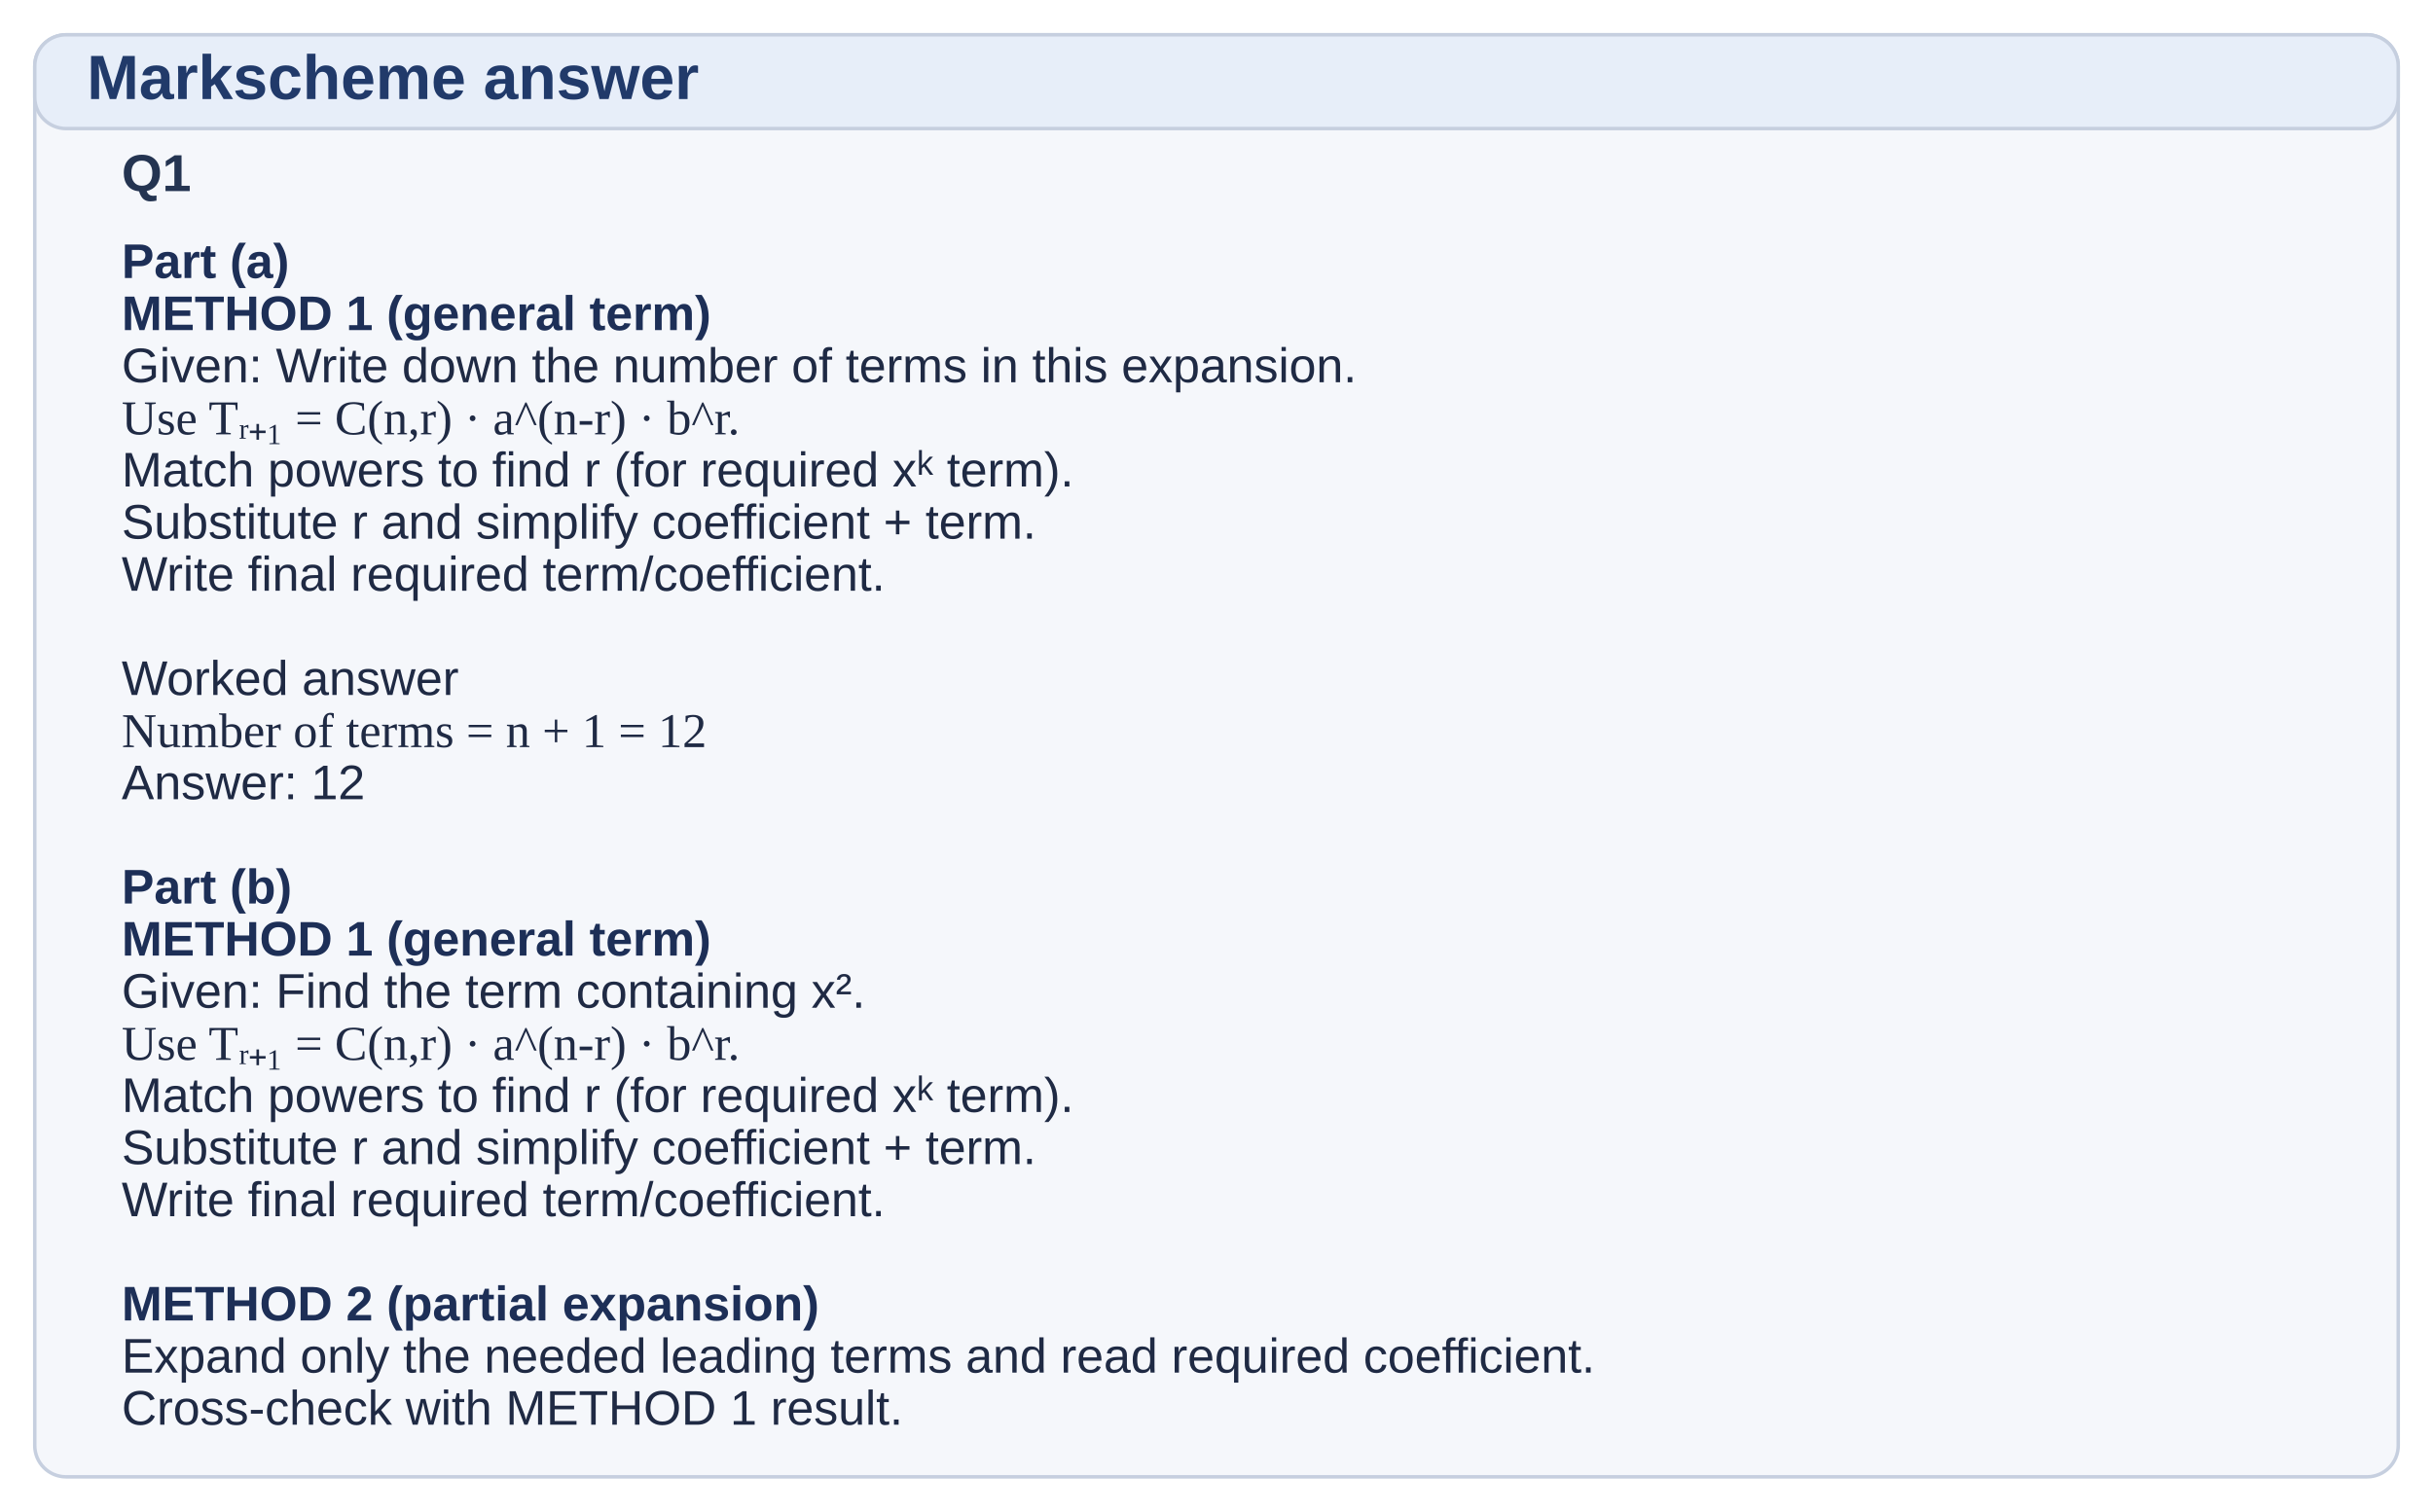
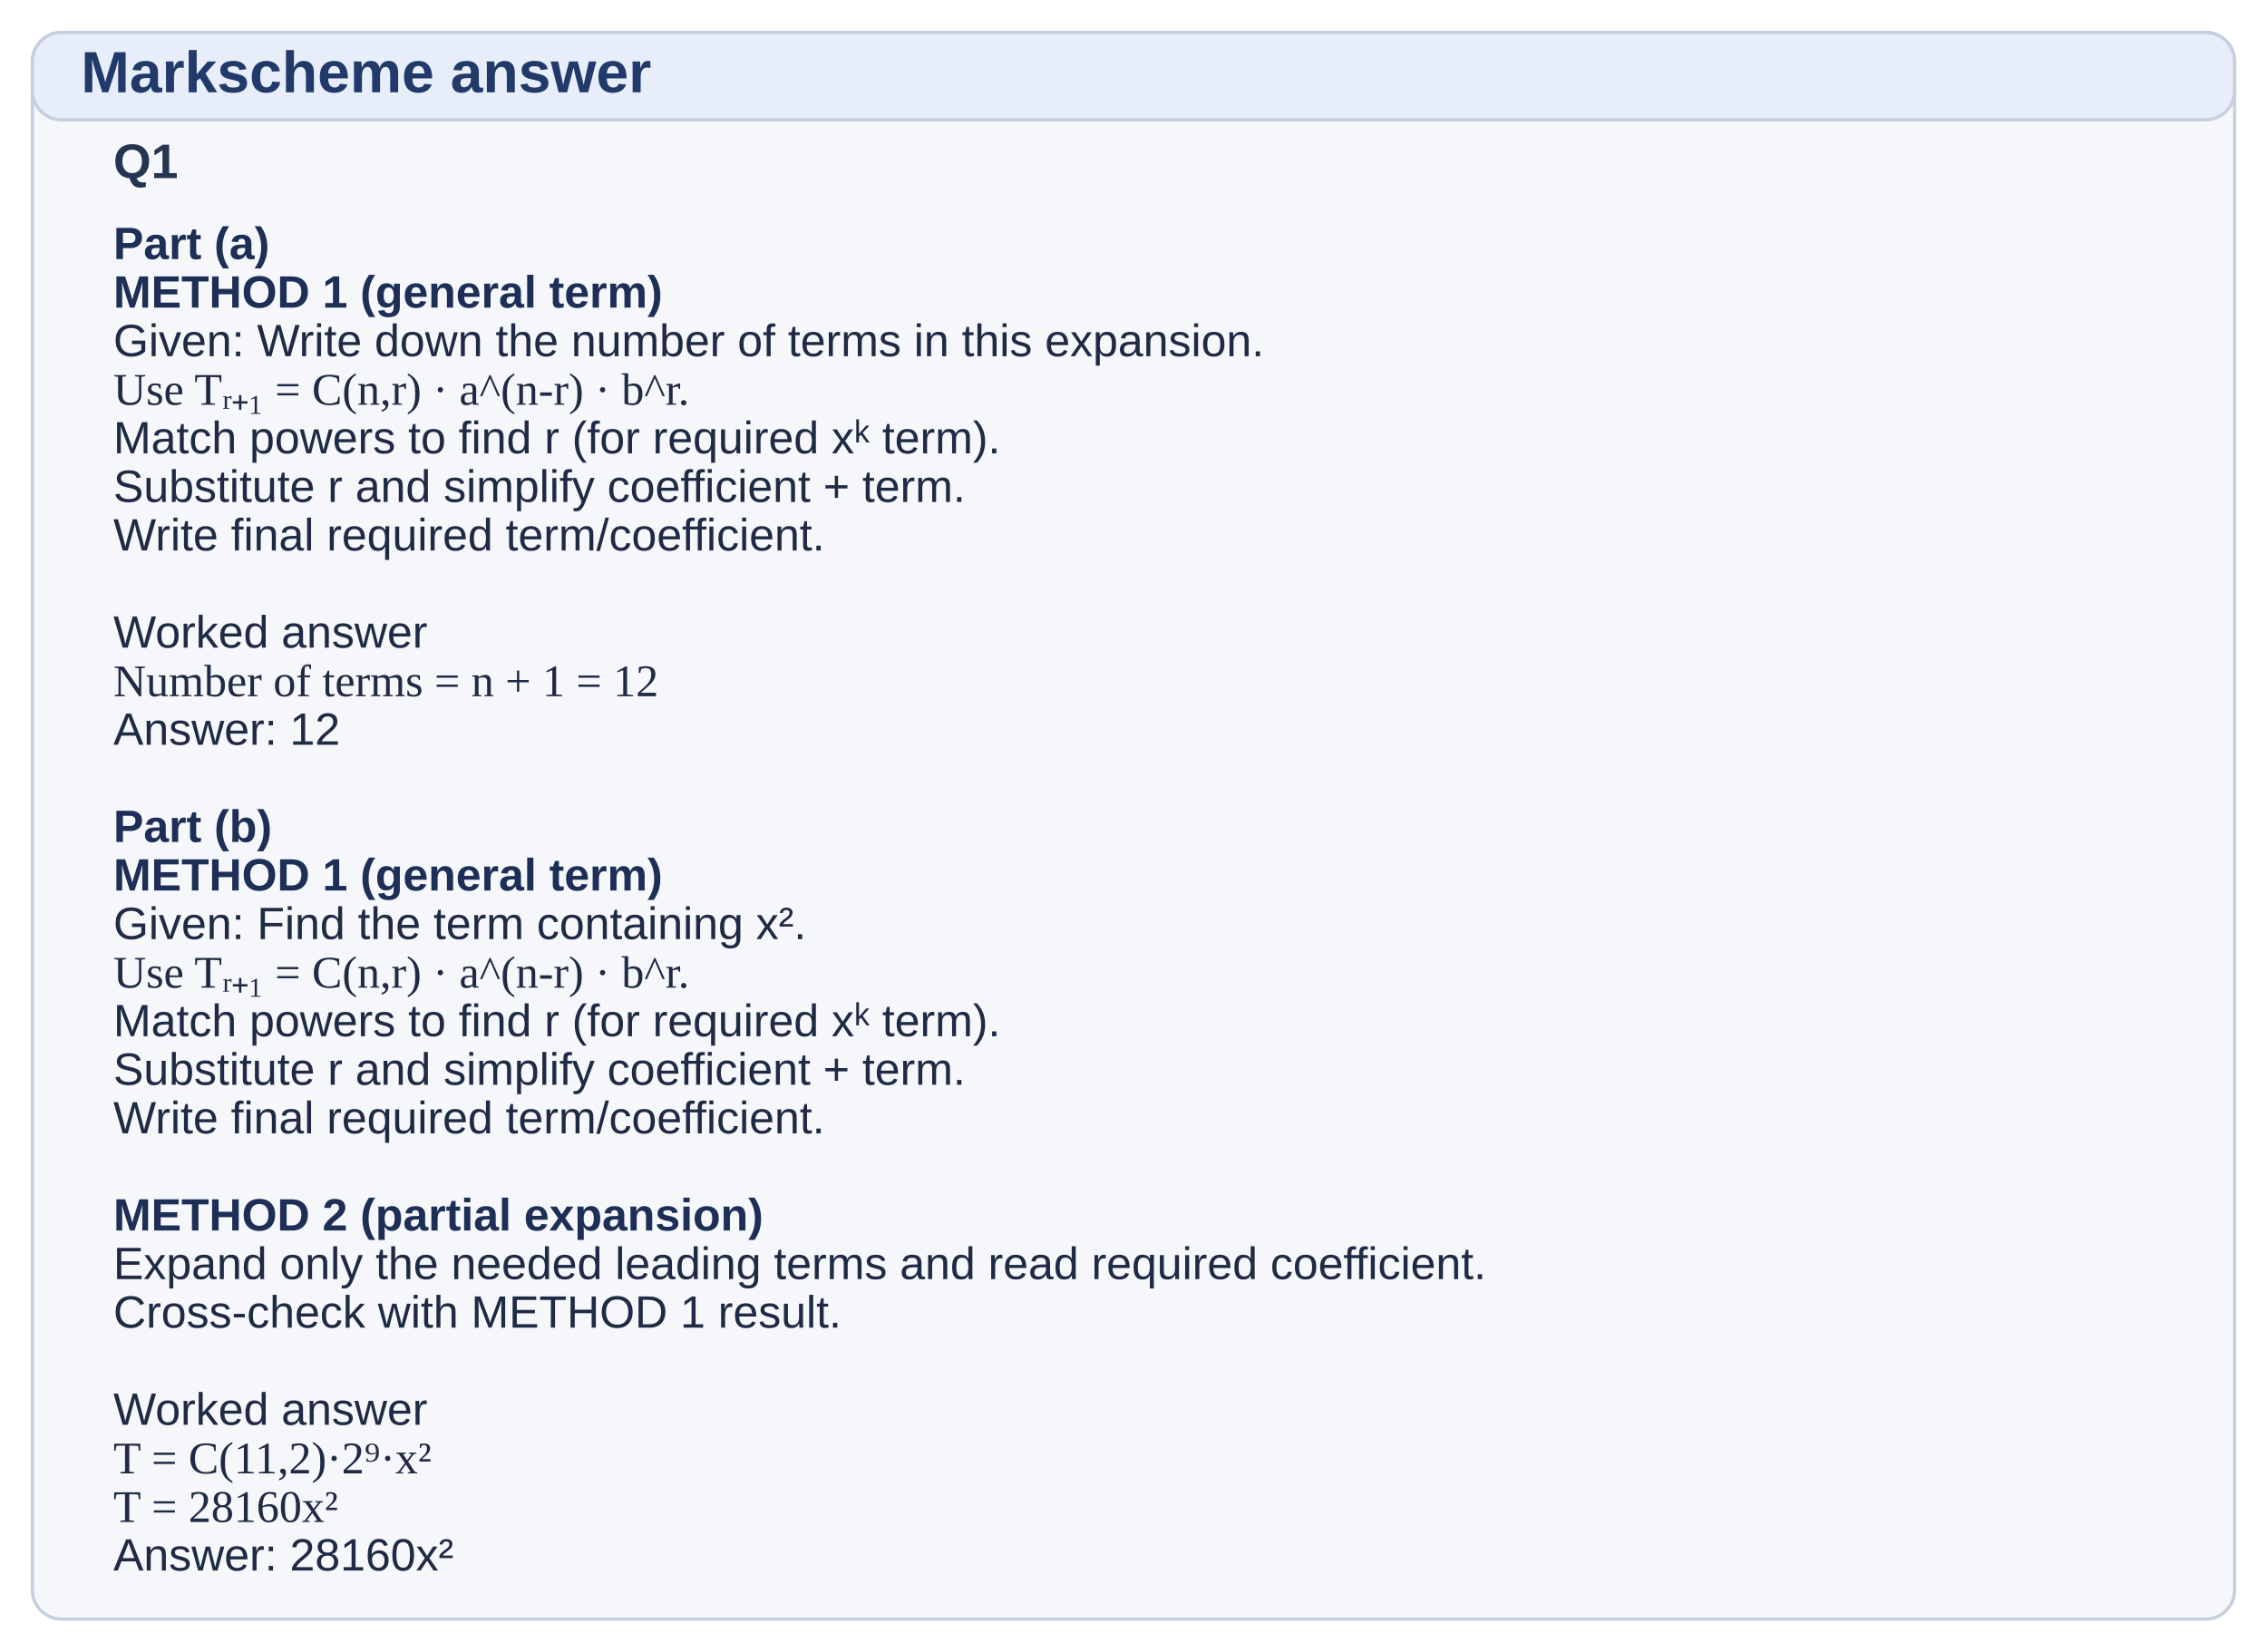
- <svg xmlns="http://www.w3.org/2000/svg" width="1400" height="870" viewBox="0 0 1400 870">
-   <rect x="20" y="20" width="1360" height="830" rx="18" ry="18" fill="#f5f7fb" stroke="#c6cfdf" stroke-width="2" />
+ <svg xmlns="http://www.w3.org/2000/svg" width="1400" height="1020" viewBox="0 0 1400 1020">
+   <rect x="20" y="20" width="1360" height="980" rx="18" ry="18" fill="#f5f7fb" stroke="#c6cfdf" stroke-width="2" />
  <rect x="20" y="20" width="1360" height="54" rx="18" ry="18" fill="#e7eef9" stroke="#c6cfdf" stroke-width="2" />
  <text x="50" y="57" font-family="Arial, Helvetica, sans-serif" font-size="36" font-weight="700" fill="#213a6a">Markscheme answer</text>
  <text x="70" y="110" font-family="Arial, Helvetica, sans-serif" font-size="30" font-weight="700" fill="#243451">Q1</text>
  <text x="70" y="160" font-family="Arial, Helvetica, sans-serif" font-size="28" font-weight="700" fill="#1d2f57">Part (a)</text>
  <text x="70" y="190" font-family="Arial, Helvetica, sans-serif" font-size="28" font-weight="700" fill="#1d2f57">METHOD 1 (general term)</text>
  <text x="70" y="220" font-family="Arial, Helvetica, sans-serif" font-size="28" font-weight="500" fill="#1f2a44">Given: Write down the number of terms in this expansion.</text>
  <text x="70" y="250" font-family="Cambria Math, STIX Two Math, Times New Roman, serif" font-size="28" font-weight="500" fill="#1f2a44">Use Tᵣ₊₁ = C(n,r) · a^(n-r) · b^r.</text>
  <text x="70" y="280" font-family="Arial, Helvetica, sans-serif" font-size="28" font-weight="500" fill="#1f2a44">Match powers to find r (for required xᵏ term).</text>
  <text x="70" y="310" font-family="Arial, Helvetica, sans-serif" font-size="28" font-weight="500" fill="#1f2a44">Substitute r and simplify coefficient + term.</text>
  <text x="70" y="340" font-family="Arial, Helvetica, sans-serif" font-size="28" font-weight="500" fill="#1f2a44">Write final required term/coefficient.</text>
  <text x="70" y="370" font-family="Arial, Helvetica, sans-serif" font-size="28" font-weight="500" fill="#1f2a44"> </text>
  <text x="70" y="400" font-family="Arial, Helvetica, sans-serif" font-size="28" font-weight="500" fill="#1f2a44">Worked answer</text>
  <text x="70" y="430" font-family="Cambria Math, STIX Two Math, Times New Roman, serif" font-size="28" font-weight="500" fill="#1f2a44">Number of terms = n + 1 = 12</text>
  <text x="70" y="460" font-family="Arial, Helvetica, sans-serif" font-size="28" font-weight="500" fill="#1f2a44">Answer: 12</text>
  <text x="70" y="490" font-family="Arial, Helvetica, sans-serif" font-size="28" font-weight="500" fill="#1f2a44"> </text>
  <text x="70" y="520" font-family="Arial, Helvetica, sans-serif" font-size="28" font-weight="700" fill="#1d2f57">Part (b)</text>
  <text x="70" y="550" font-family="Arial, Helvetica, sans-serif" font-size="28" font-weight="700" fill="#1d2f57">METHOD 1 (general term)</text>
  <text x="70" y="580" font-family="Arial, Helvetica, sans-serif" font-size="28" font-weight="500" fill="#1f2a44">Given: Find the term containing x².</text>
  <text x="70" y="610" font-family="Cambria Math, STIX Two Math, Times New Roman, serif" font-size="28" font-weight="500" fill="#1f2a44">Use Tᵣ₊₁ = C(n,r) · a^(n-r) · b^r.</text>
  <text x="70" y="640" font-family="Arial, Helvetica, sans-serif" font-size="28" font-weight="500" fill="#1f2a44">Match powers to find r (for required xᵏ term).</text>
  <text x="70" y="670" font-family="Arial, Helvetica, sans-serif" font-size="28" font-weight="500" fill="#1f2a44">Substitute r and simplify coefficient + term.</text>
  <text x="70" y="700" font-family="Arial, Helvetica, sans-serif" font-size="28" font-weight="500" fill="#1f2a44">Write final required term/coefficient.</text>
  <text x="70" y="730" font-family="Arial, Helvetica, sans-serif" font-size="28" font-weight="500" fill="#1f2a44"> </text>
  <text x="70" y="760" font-family="Arial, Helvetica, sans-serif" font-size="28" font-weight="700" fill="#1d2f57">METHOD 2 (partial expansion)</text>
  <text x="70" y="790" font-family="Arial, Helvetica, sans-serif" font-size="28" font-weight="500" fill="#1f2a44">Expand only the needed leading terms and read required coefficient.</text>
  <text x="70" y="820" font-family="Arial, Helvetica, sans-serif" font-size="28" font-weight="500" fill="#1f2a44">Cross-check with METHOD 1 result.</text>
+   <text x="70" y="850" font-family="Arial, Helvetica, sans-serif" font-size="28" font-weight="500" fill="#1f2a44"> </text>
+   <text x="70" y="880" font-family="Arial, Helvetica, sans-serif" font-size="28" font-weight="500" fill="#1f2a44">Worked answer</text>
+   <text x="70" y="910" font-family="Cambria Math, STIX Two Math, Times New Roman, serif" font-size="28" font-weight="500" fill="#1f2a44">T = C(11,2)·2⁹·x²</text>
+   <text x="70" y="940" font-family="Cambria Math, STIX Two Math, Times New Roman, serif" font-size="28" font-weight="500" fill="#1f2a44">T = 28160x²</text>
+   <text x="70" y="970" font-family="Arial, Helvetica, sans-serif" font-size="28" font-weight="500" fill="#1f2a44">Answer: 28160x²</text>
</svg>
